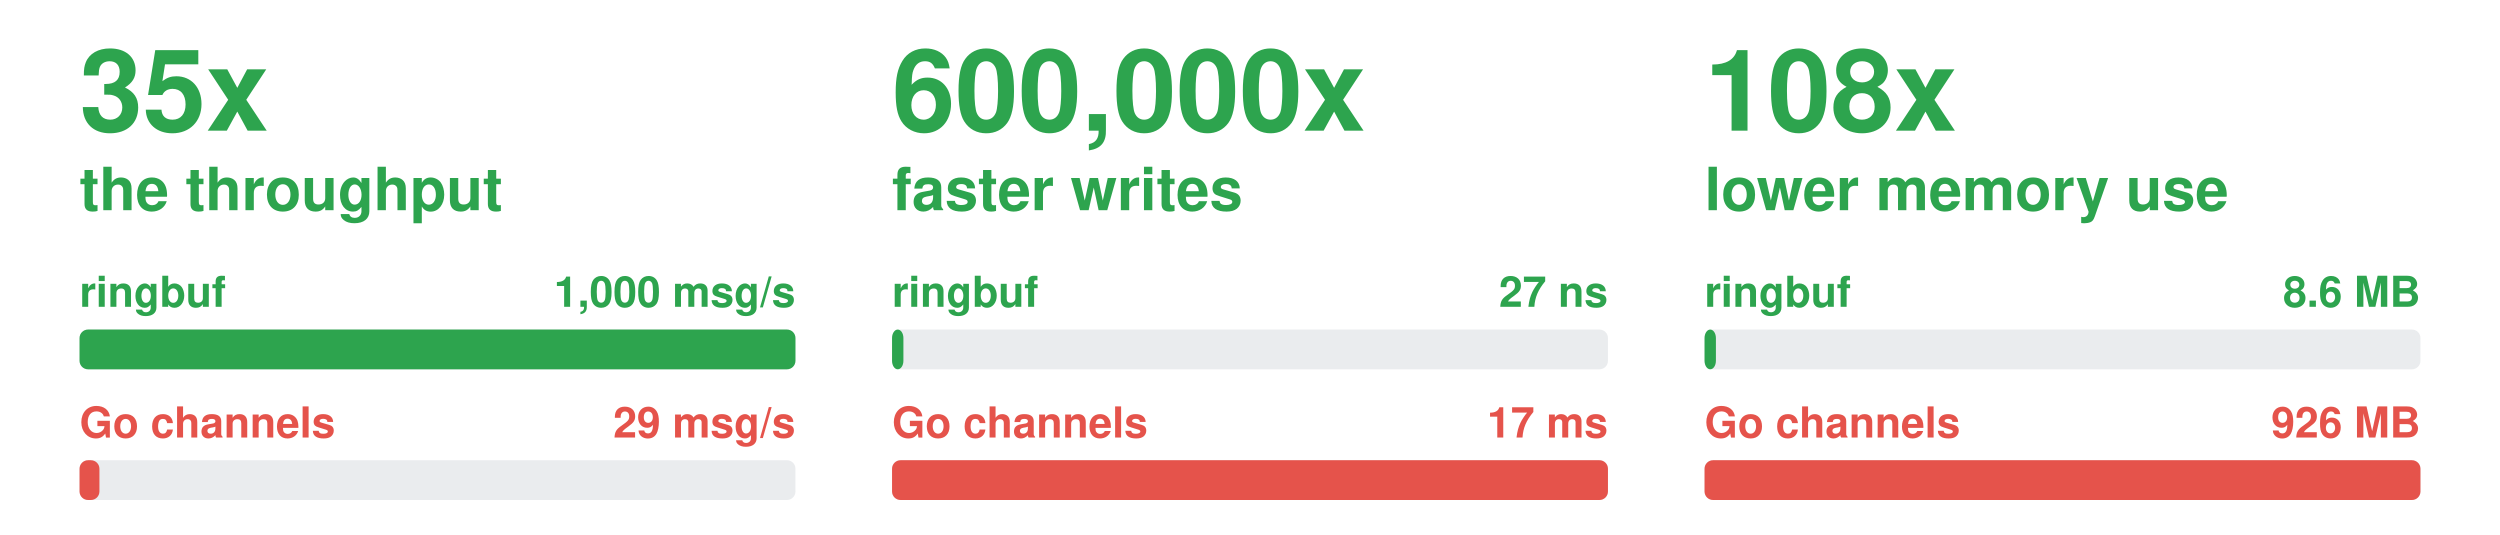
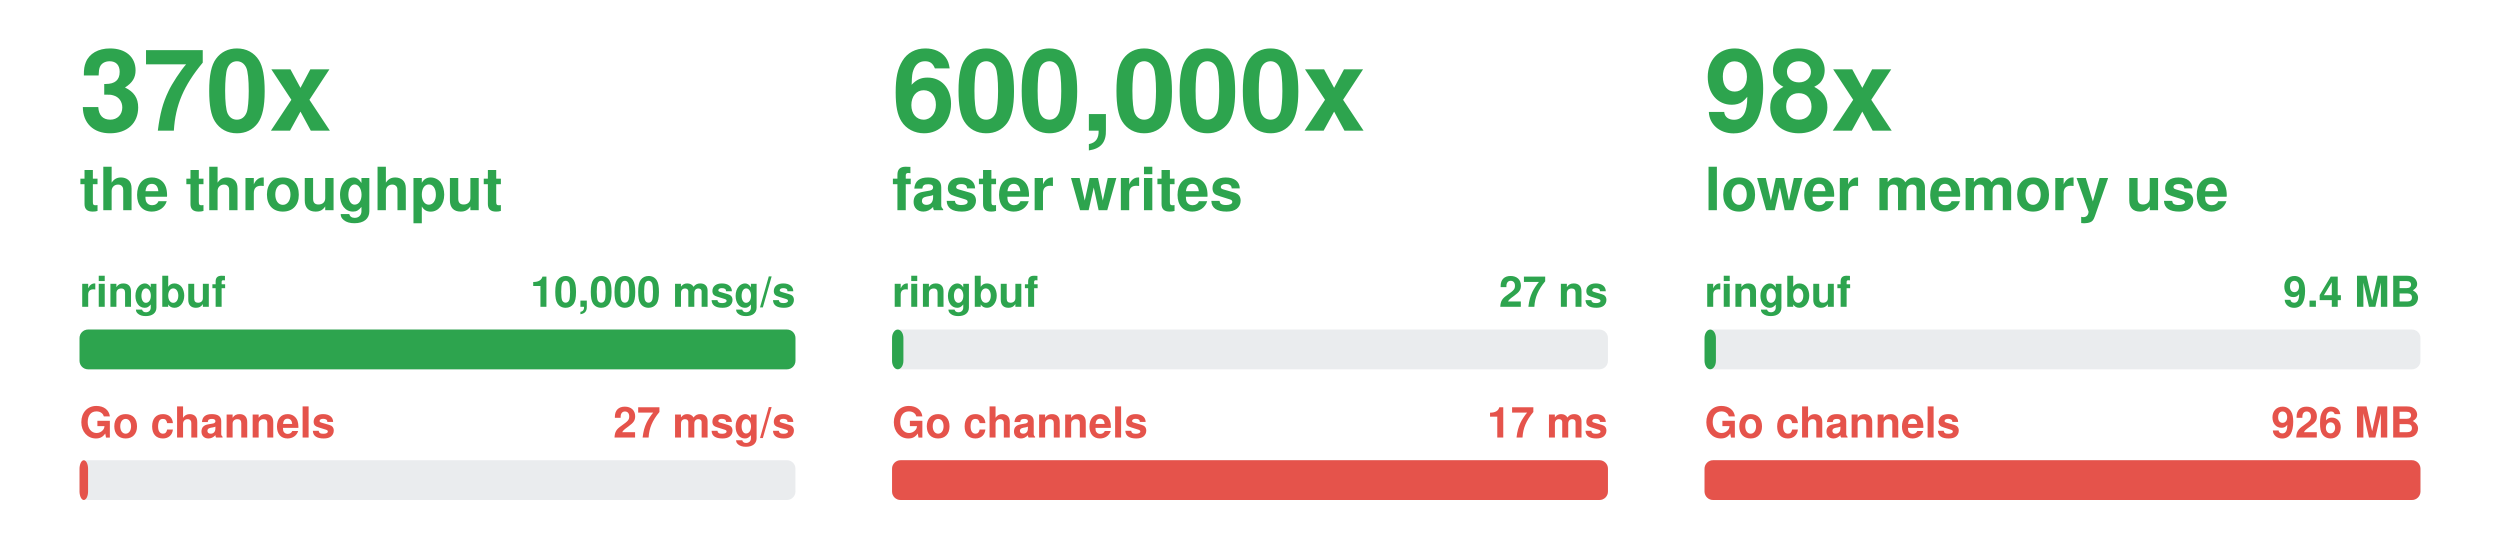
- <svg xmlns="http://www.w3.org/2000/svg" viewBox="0 0 880 188" width="880" height="188" font-family="-apple-system,BlinkMacSystemFont,Segoe UI,Helvetica,Arial,sans-serif" role="img" aria-label="ringbuf against Go channels at 100,000 subscribers: 35 times the throughput, 600,000 times faster writes, 108 times lower memory use.">
-   <text x="28" y="46" font-size="40" font-weight="700" fill="#2da44e">35x</text>
+ <svg xmlns="http://www.w3.org/2000/svg" viewBox="0 0 880 188" width="880" height="188" font-family="-apple-system,BlinkMacSystemFont,Segoe UI,Helvetica,Arial,sans-serif" role="img" aria-label="ringbuf against Go channels at 100,000 subscribers: 370 times the throughput, 600,000 times faster writes, 98 times lower memory use.">
+   <text x="28" y="46" font-size="40" font-weight="700" fill="#2da44e">370x</text>
  <text x="28" y="74" font-size="21" font-weight="600" fill="#2da44e">the throughput</text>
  <text x="28" y="108" font-size="15" font-weight="600" fill="#2da44e">ringbuf</text>
-   <text x="280" y="108" font-size="15" text-anchor="end" font-weight="600" fill="#2da44e">1,000 msg/s</text>
+   <text x="280" y="108" font-size="15" text-anchor="end" font-weight="600" fill="#2da44e">10,000 msg/s</text>
  <rect x="28" y="116" width="252" height="14" rx="3" fill="#768390" fill-opacity="0.15" />
  <rect x="28" y="116" width="252" height="14" rx="3" fill="#2da44e" />
  <text x="28" y="154" font-size="15" font-weight="600" fill="#e5534b">Go channels</text>
-   <text x="280" y="154" font-size="15" text-anchor="end" font-weight="600" fill="#e5534b">29 msg/s</text>
+   <text x="280" y="154" font-size="15" text-anchor="end" font-weight="600" fill="#e5534b">27 msg/s</text>
  <rect x="28" y="162" width="252" height="14" rx="3" fill="#768390" fill-opacity="0.15" />
-   <rect x="28" y="162" width="7" height="14" rx="3" fill="#e5534b" />
+   <rect x="28" y="162" width="3" height="14" rx="3" fill="#e5534b" />
  <text x="314" y="46" font-size="40" font-weight="700" fill="#2da44e">600,000x</text>
  <text x="314" y="74" font-size="21" font-weight="600" fill="#2da44e">faster writes</text>
  <text x="314" y="108" font-size="15" font-weight="600" fill="#2da44e">ringbuf</text>
  <text x="566" y="108" font-size="15" text-anchor="end" font-weight="600" fill="#2da44e">27 ns</text>
  <rect x="314" y="116" width="252" height="14" rx="3" fill="#768390" fill-opacity="0.15" />
  <rect x="314" y="116" width="4" height="14" rx="3" fill="#2da44e" />
  <text x="314" y="154" font-size="15" font-weight="600" fill="#e5534b">Go channels</text>
  <text x="566" y="154" font-size="15" text-anchor="end" font-weight="600" fill="#e5534b">17 ms</text>
  <rect x="314" y="162" width="252" height="14" rx="3" fill="#768390" fill-opacity="0.15" />
  <rect x="314" y="162" width="252" height="14" rx="3" fill="#e5534b" />
-   <text x="600" y="46" font-size="40" font-weight="700" fill="#2da44e">108x</text>
+   <text x="600" y="46" font-size="40" font-weight="700" fill="#2da44e">98x</text>
  <text x="600" y="74" font-size="21" font-weight="600" fill="#2da44e">lower memory use</text>
  <text x="600" y="108" font-size="15" font-weight="600" fill="#2da44e">ringbuf</text>
-   <text x="852" y="108" font-size="15" text-anchor="end" font-weight="600" fill="#2da44e">8.6 MB</text>
+   <text x="852" y="108" font-size="15" text-anchor="end" font-weight="600" fill="#2da44e">9.4 MB</text>
  <rect x="600" y="116" width="252" height="14" rx="3" fill="#768390" fill-opacity="0.15" />
  <rect x="600" y="116" width="4" height="14" rx="3" fill="#2da44e" />
  <text x="600" y="154" font-size="15" font-weight="600" fill="#e5534b">Go channels</text>
  <text x="852" y="154" font-size="15" text-anchor="end" font-weight="600" fill="#e5534b">926 MB</text>
  <rect x="600" y="162" width="252" height="14" rx="3" fill="#768390" fill-opacity="0.15" />
  <rect x="600" y="162" width="252" height="14" rx="3" fill="#e5534b" />
</svg>
